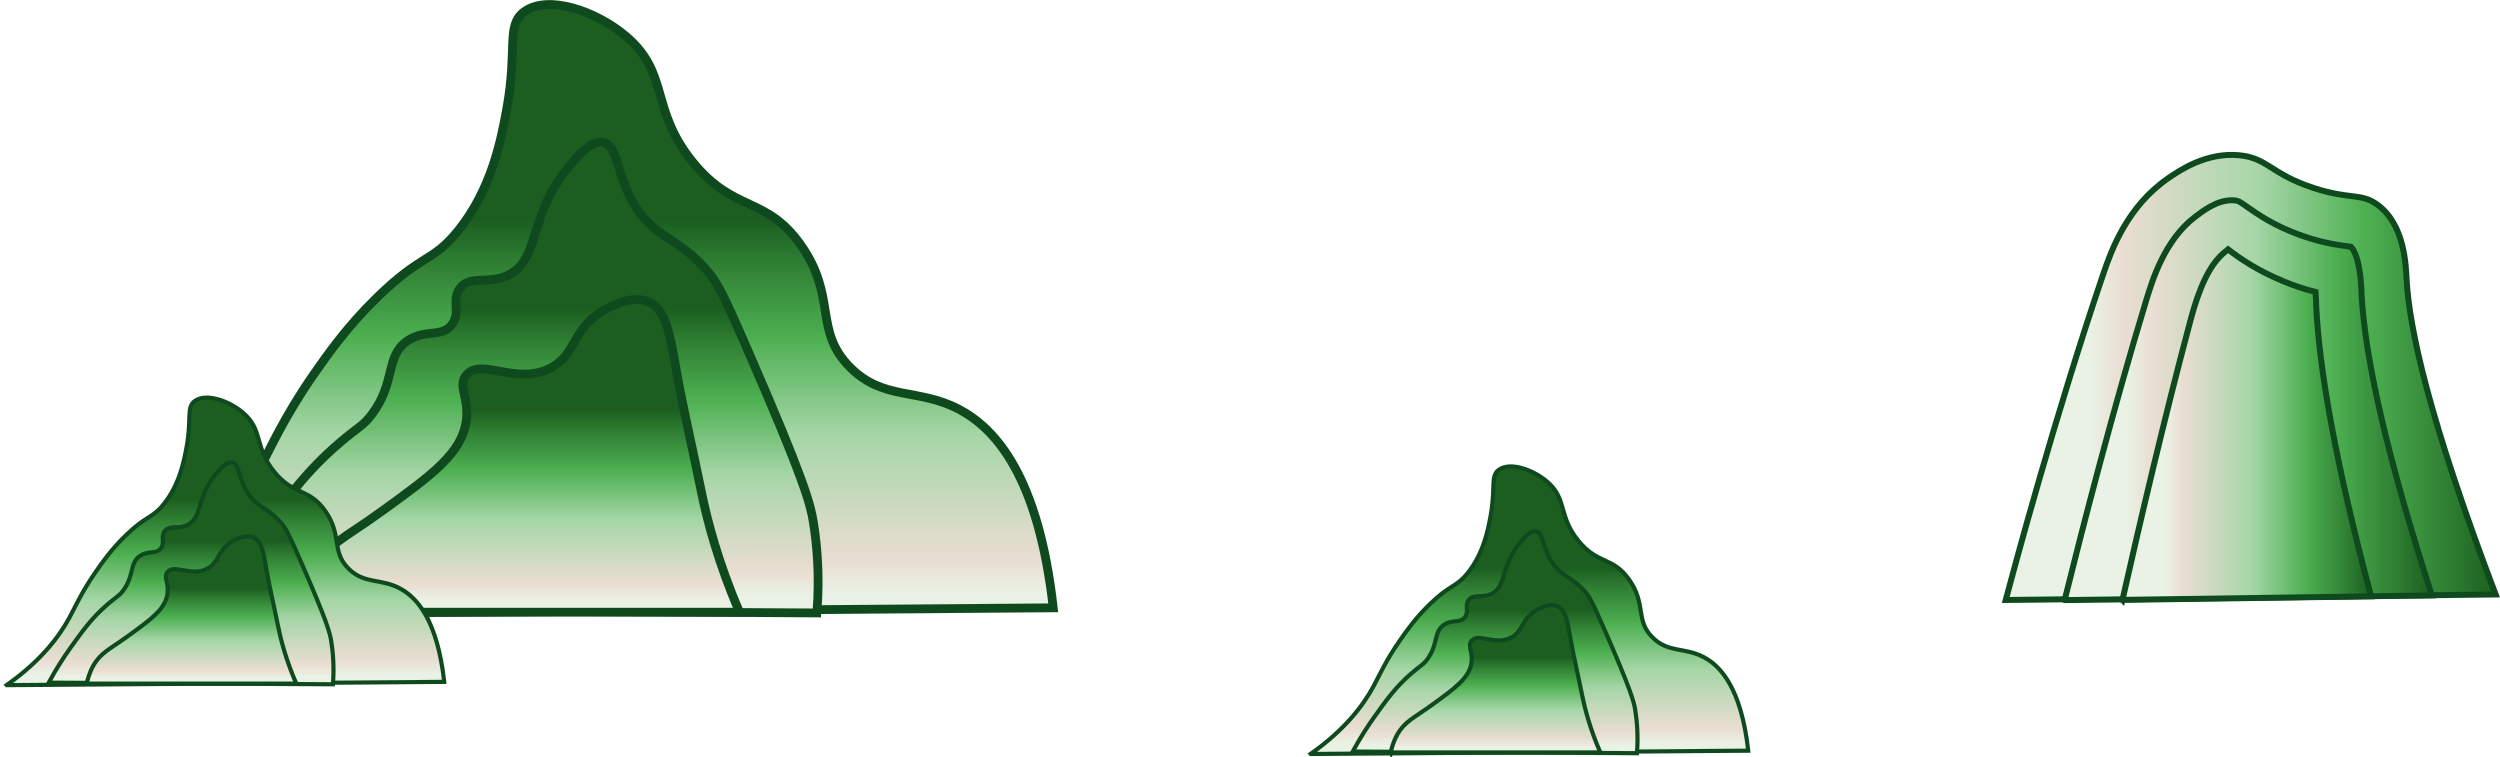
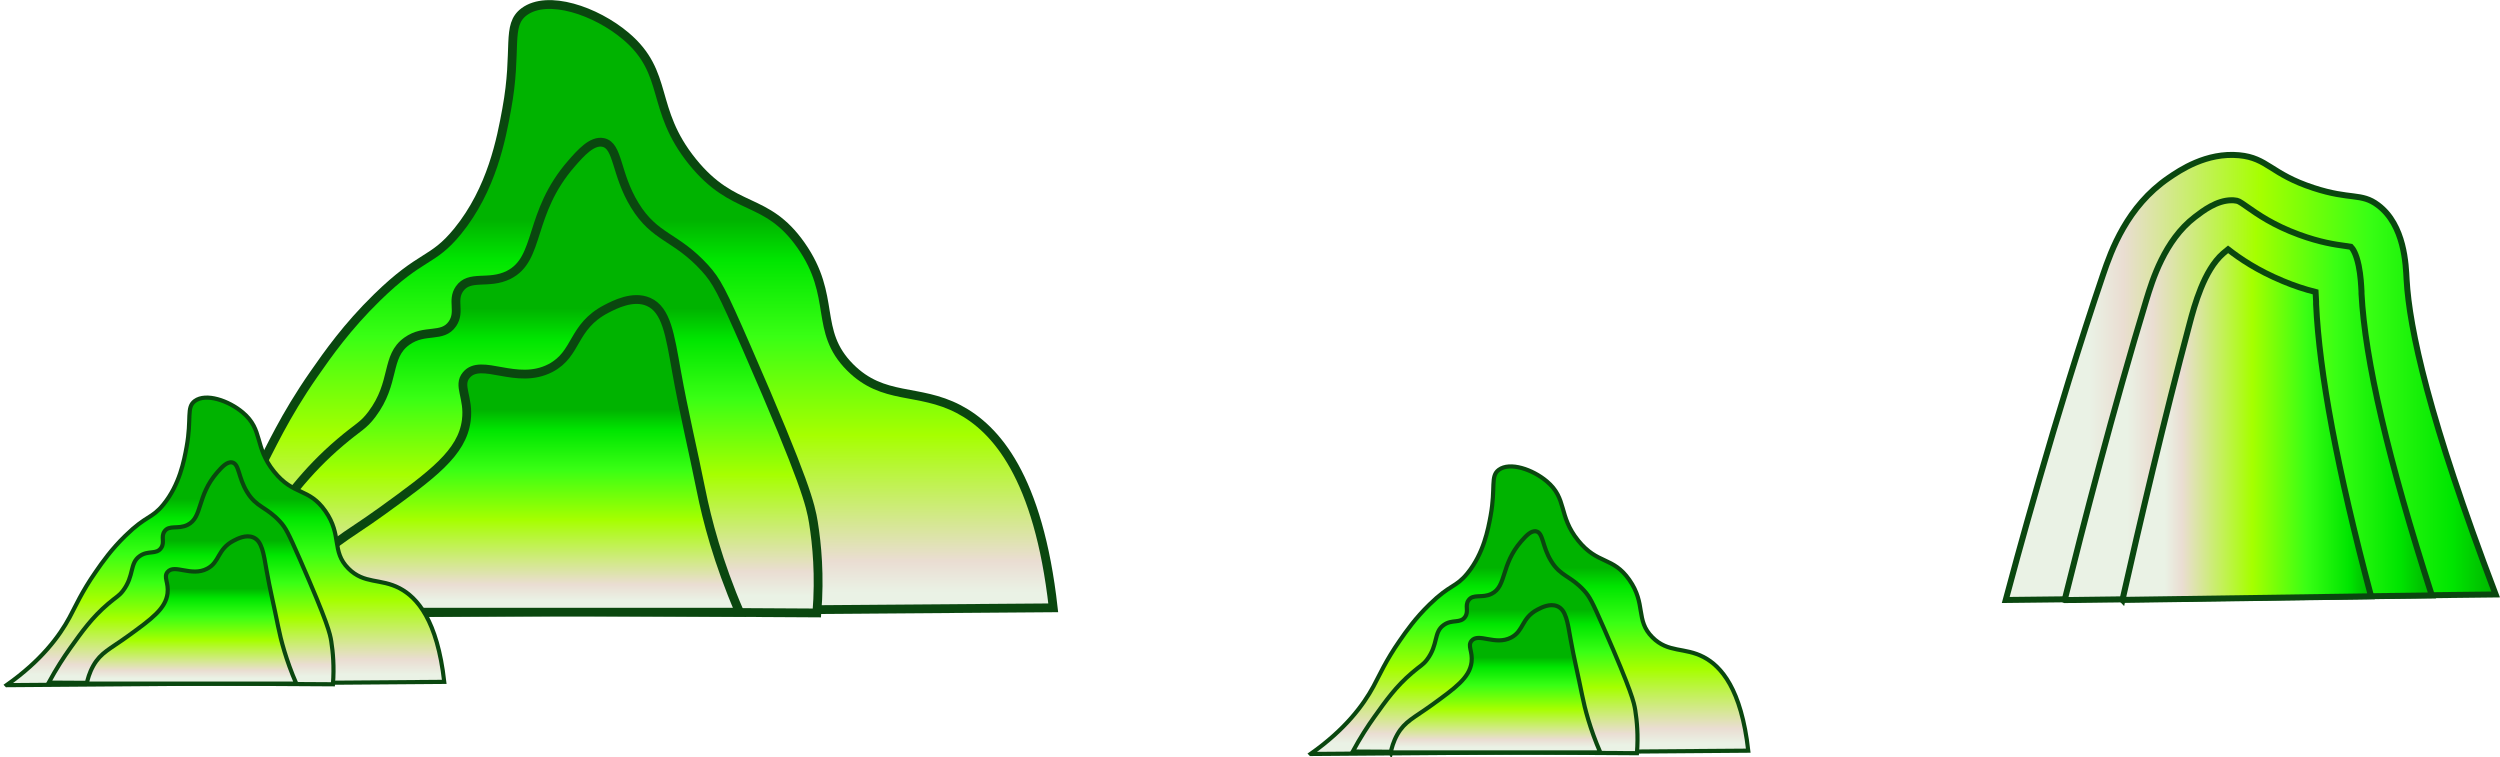
<svg xmlns="http://www.w3.org/2000/svg" xmlns:xlink="http://www.w3.org/1999/xlink" id="Layer_2" data-name="Layer 2" viewBox="0 0 258.3 78.11">
  <defs>
    <style>
      .cls-1 {
        fill: url(#linear-gradient-8);
      }

      .cls-1, .cls-2, .cls-3, .cls-4, .cls-5, .cls-6, .cls-7, .cls-8, .cls-9, .cls-10, .cls-11, .cls-12 {
-         stroke: #0f4a1f;
+         stroke: #0a470f;
        stroke-miterlimit: 10;
      }

      .cls-1, .cls-3, .cls-4, .cls-9, .cls-10, .cls-11 {
        stroke-width: .43px;
      }

      .cls-2 {
        fill: url(#linear-gradient-3);
      }

      .cls-2, .cls-5, .cls-12 {
        stroke-width: .62px;
      }

      .cls-3 {
        fill: url(#linear-gradient-11);
      }

      .cls-4 {
        fill: url(#linear-gradient-9);
      }

      .cls-5 {
        fill: url(#linear-gradient);
      }

      .cls-6 {
        fill: url(#linear-gradient-5);
      }

      .cls-6, .cls-7, .cls-8 {
        stroke-width: .91px;
      }

      .cls-7 {
        fill: url(#linear-gradient-6);
      }

      .cls-8 {
        fill: url(#linear-gradient-4);
      }

      .cls-9 {
        fill: url(#linear-gradient-12);
      }

      .cls-10 {
        fill: url(#linear-gradient-7);
      }

      .cls-11 {
        fill: url(#linear-gradient-10);
      }

      .cls-12 {
        fill: url(#linear-gradient-2);
      }
    </style>
    <linearGradient id="linear-gradient" x1="207.23" y1="39" x2="257.86" y2="39" gradientUnits="userSpaceOnUse">
      <stop offset=".17" stop-color="#eaf2e5" />
      <stop offset=".24" stop-color="#eaddd2" />
-       <stop offset=".52" stop-color="#a5d6a7" />
-       <stop offset=".74" stop-color="#4caf50" />
-       <stop offset=".91" stop-color="#2e7d32" />
-       <stop offset="1" stop-color="#1b5e20" />
+       <stop offset=".52" stop-color="#a6ff00" />
+       <stop offset=".74" stop-color="#39ff14" />
+       <stop offset=".91" stop-color="#00e600" />
+       <stop offset="1" stop-color="#00b300" />
    </linearGradient>
    <linearGradient id="linear-gradient-2" x1="213.32" y1="41.34" x2="251.25" y2="41.34" xlink:href="#linear-gradient" />
    <linearGradient id="linear-gradient-3" x1="219.29" y1="43.88" x2="244.99" y2="43.88" xlink:href="#linear-gradient" />
    <linearGradient id="linear-gradient-4" x1="60.85" y1="69.09" x2="60.85" y2="22.71" xlink:href="#linear-gradient" />
    <linearGradient id="linear-gradient-5" x1="53.31" y1="67.64" x2="53.31" y2="31.85" xlink:href="#linear-gradient" />
    <linearGradient id="linear-gradient-6" x1="53.43" y1="66.09" x2="53.43" y2="42.33" xlink:href="#linear-gradient" />
    <linearGradient id="linear-gradient-7" x1="23.29" y1="73.41" x2="23.29" y2="51.55" xlink:href="#linear-gradient" />
    <linearGradient id="linear-gradient-8" x1="19.74" y1="72.72" x2="19.74" y2="55.85" xlink:href="#linear-gradient" />
    <linearGradient id="linear-gradient-9" x1="19.79" y1="71.99" x2="19.79" y2="60.8" xlink:href="#linear-gradient" />
    <linearGradient id="linear-gradient-10" x1="158.02" y1="80.52" x2="158.02" y2="58.66" xlink:href="#linear-gradient" />
    <linearGradient id="linear-gradient-11" x1="154.47" y1="79.84" x2="154.47" y2="62.97" xlink:href="#linear-gradient" />
    <linearGradient id="linear-gradient-12" x1="154.52" y1="79.11" x2="154.52" y2="67.91" xlink:href="#linear-gradient" />
  </defs>
  <g id="Layer_1-2" data-name="Layer 1">
    <g>
      <g>
        <path class="cls-5" d="M207.23,61.99c.8-3.01,5.14-19.16,10.08-33.68.82-2.4,2.44-6.98,6.76-9.93,1.14-.78,3.89-2.66,7.28-2.34,2.95.28,3.25,1.93,7.69,3.38,3.81,1.25,4.92.47,6.65,1.77,2.77,2.07,2.88,6.22,2.96,7.69.29,5.1,2.28,14.33,9.2,32.54-16.87.19-33.75.38-50.62.57Z" />
        <path class="cls-12" d="M213.32,61.99c1.85-7.46,5.04-19.82,8.44-31,.61-2,1.87-6.16,5.02-8.57.85-.65,2.26-1.73,3.8-1.73.11,0,.21,0,.32.02.36.04.39.04,1.3.68,1.06.74,2.65,1.87,5.35,2.86,2.19.8,3.73,1.02,4.76,1.16.15.02.42.06.59.09.19.19.54.7.8,1.95.21,1.02.26,2.09.29,2.66v.22c.36,6.86,2.73,17.07,7.27,31.19l-37.92.48Z" />
        <path class="cls-2" d="M219.29,61.99c1.78-7.89,4.3-18.66,6.96-28.62.47-1.77,1.46-5.45,3.44-7.18.15-.13.33-.29.51-.43,1.24.96,3,2.17,5.67,3.28,1.14.48,2.26.85,3.38,1.13.03.39.04.74.05.99v.26c.33,7.13,2.18,17.02,5.68,30.19l-25.7.37Z" />
      </g>
      <g>
        <path class="cls-8" d="M12.89,63.51c7.62-5.37,11.56-10.74,13.75-14.77,1.34-2.46,2.7-5.64,5.79-10.08,1.47-2.11,3.42-4.89,6.52-7.92,4.63-4.53,5.7-3.62,8.33-6.84,3.55-4.36,4.52-9.6,5.07-12.61,1.15-6.25-.1-8.67,1.81-10.08,2.42-1.79,7.39-.11,10.5,2.52,4.55,3.85,2.46,7.49,6.88,12.97,4.31,5.34,7.59,3.47,11.22,8.64,3.75,5.35,1.28,8.8,5.07,12.61,3.45,3.46,7.02,2.13,11.22,4.32,3.84,2.01,8.25,6.98,9.77,20.53-31.97.24-63.95.48-95.92.72Z" />
        <path class="cls-6" d="M22.12,62.97c1.68-3.1,3.33-5.63,4.71-7.56,2.6-3.66,4.74-6.67,8.33-9.72,1.89-1.61,2.35-1.67,3.26-2.88,2.49-3.31,1.38-5.96,3.62-7.56,1.86-1.33,3.67-.28,4.71-1.8.85-1.26-.1-2.4.72-3.6,1.03-1.5,2.99-.41,5.07-1.44,3.34-1.66,1.99-6.35,6.52-11.53.97-1.11,2.12-2.4,3.26-2.16,1.58.33,1.27,3.23,3.26,6.48,2.09,3.42,4.23,3.18,7.24,6.48,1.22,1.34,1.75,2.34,4.34,8.28,6.1,13.97,6.59,16.24,6.88,18.01.37,2.3.67,5.48.36,9.36-20.75-.12-41.51-.24-62.26-.36Z" />
        <path class="cls-7" d="M30.44,63.23c.18-.96.56-2.42,1.45-3.96,1.66-2.9,3.65-3.62,7.6-6.48,5.16-3.74,8.26-5.98,8.69-9.36.3-2.37-.93-3.57,0-4.68,1.53-1.84,5.18,1.1,8.69-.72,2.82-1.47,2.21-4.27,5.79-6.12.85-.44,2.75-1.42,4.34-.72,1.86.81,2.22,3.4,2.9,7.2.73,4.1,1.71,8.16,2.53,12.25.62,3.08,1.75,7.44,3.98,12.61H30.44Z" />
      </g>
      <g>
        <path class="cls-10" d="M.69,70.78c3.59-2.53,5.45-5.06,6.48-6.96.63-1.16,1.27-2.66,2.73-4.75.69-1,1.61-2.31,3.07-3.73,2.18-2.13,2.69-1.71,3.92-3.22,1.67-2.05,2.13-4.53,2.39-5.94.54-2.95-.05-4.09.85-4.75,1.14-.84,3.48-.05,4.95,1.19,2.15,1.81,1.16,3.53,3.24,6.11,2.03,2.52,3.58,1.63,5.29,4.07,1.77,2.52.6,4.15,2.39,5.94,1.63,1.63,3.31,1,5.29,2.04,1.81.95,3.89,3.29,4.61,9.67-15.07.11-30.14.23-45.2.34Z" />
        <path class="cls-1" d="M5.04,70.52c.79-1.46,1.57-2.65,2.22-3.56,1.23-1.72,2.23-3.14,3.92-4.58.89-.76,1.11-.79,1.54-1.36,1.17-1.56.65-2.81,1.71-3.56.87-.63,1.73-.13,2.22-.85.4-.59-.05-1.13.34-1.7.48-.71,1.41-.19,2.39-.68,1.57-.78.94-2.99,3.07-5.43.46-.52,1-1.13,1.54-1.02.74.16.6,1.52,1.54,3.06.98,1.61,1.99,1.5,3.41,3.06.57.63.82,1.1,2.05,3.9,2.88,6.58,3.11,7.65,3.24,8.49.17,1.08.31,2.58.17,4.41-9.78-.06-19.56-.11-29.34-.17Z" />
        <path class="cls-4" d="M8.96,70.65c.09-.45.27-1.14.68-1.87.78-1.37,1.72-1.71,3.58-3.06,2.43-1.76,3.89-2.82,4.09-4.41.14-1.12-.44-1.68,0-2.21.72-.87,2.44.52,4.09-.34,1.33-.69,1.04-2.01,2.73-2.89.4-.21,1.29-.67,2.05-.34.88.38,1.05,1.6,1.36,3.39.34,1.93.81,3.85,1.19,5.77.29,1.45.83,3.51,1.88,5.94H8.96Z" />
      </g>
      <g>
        <path class="cls-11" d="M135.42,77.89c3.59-2.53,5.45-5.06,6.48-6.96.63-1.16,1.27-2.66,2.73-4.75.69-1,1.61-2.31,3.07-3.73,2.18-2.13,2.69-1.71,3.92-3.22,1.67-2.05,2.13-4.53,2.39-5.94.54-2.95-.05-4.09.85-4.75,1.14-.84,3.48-.05,4.95,1.19,2.15,1.81,1.16,3.53,3.24,6.11,2.03,2.52,3.58,1.63,5.29,4.07,1.77,2.52.6,4.15,2.39,5.94,1.63,1.63,3.31,1,5.29,2.04,1.81.95,3.89,3.29,4.61,9.67-15.07.11-30.14.23-45.2.34Z" />
        <path class="cls-3" d="M139.77,77.64c.79-1.46,1.57-2.65,2.22-3.56,1.23-1.72,2.23-3.14,3.92-4.58.89-.76,1.11-.79,1.54-1.36,1.17-1.56.65-2.81,1.71-3.56.87-.63,1.73-.13,2.22-.85.4-.59-.05-1.13.34-1.7.48-.71,1.41-.19,2.39-.68,1.57-.78.94-2.99,3.07-5.43.46-.52,1-1.13,1.54-1.02.74.16.6,1.52,1.54,3.06.98,1.61,1.99,1.5,3.41,3.06.57.63.82,1.1,2.05,3.9,2.88,6.58,3.11,7.65,3.24,8.49.17,1.08.31,2.58.17,4.41-9.78-.06-19.56-.11-29.34-.17Z" />
        <path class="cls-9" d="M143.69,77.76c.09-.45.27-1.14.68-1.87.78-1.37,1.72-1.71,3.58-3.06,2.43-1.76,3.89-2.82,4.09-4.41.14-1.12-.44-1.68,0-2.21.72-.87,2.44.52,4.09-.34,1.33-.69,1.04-2.01,2.73-2.89.4-.21,1.29-.67,2.05-.34.88.38,1.05,1.6,1.36,3.39.34,1.93.81,3.85,1.19,5.77.29,1.45.83,3.51,1.88,5.94h-21.66Z" />
      </g>
    </g>
  </g>
</svg>
